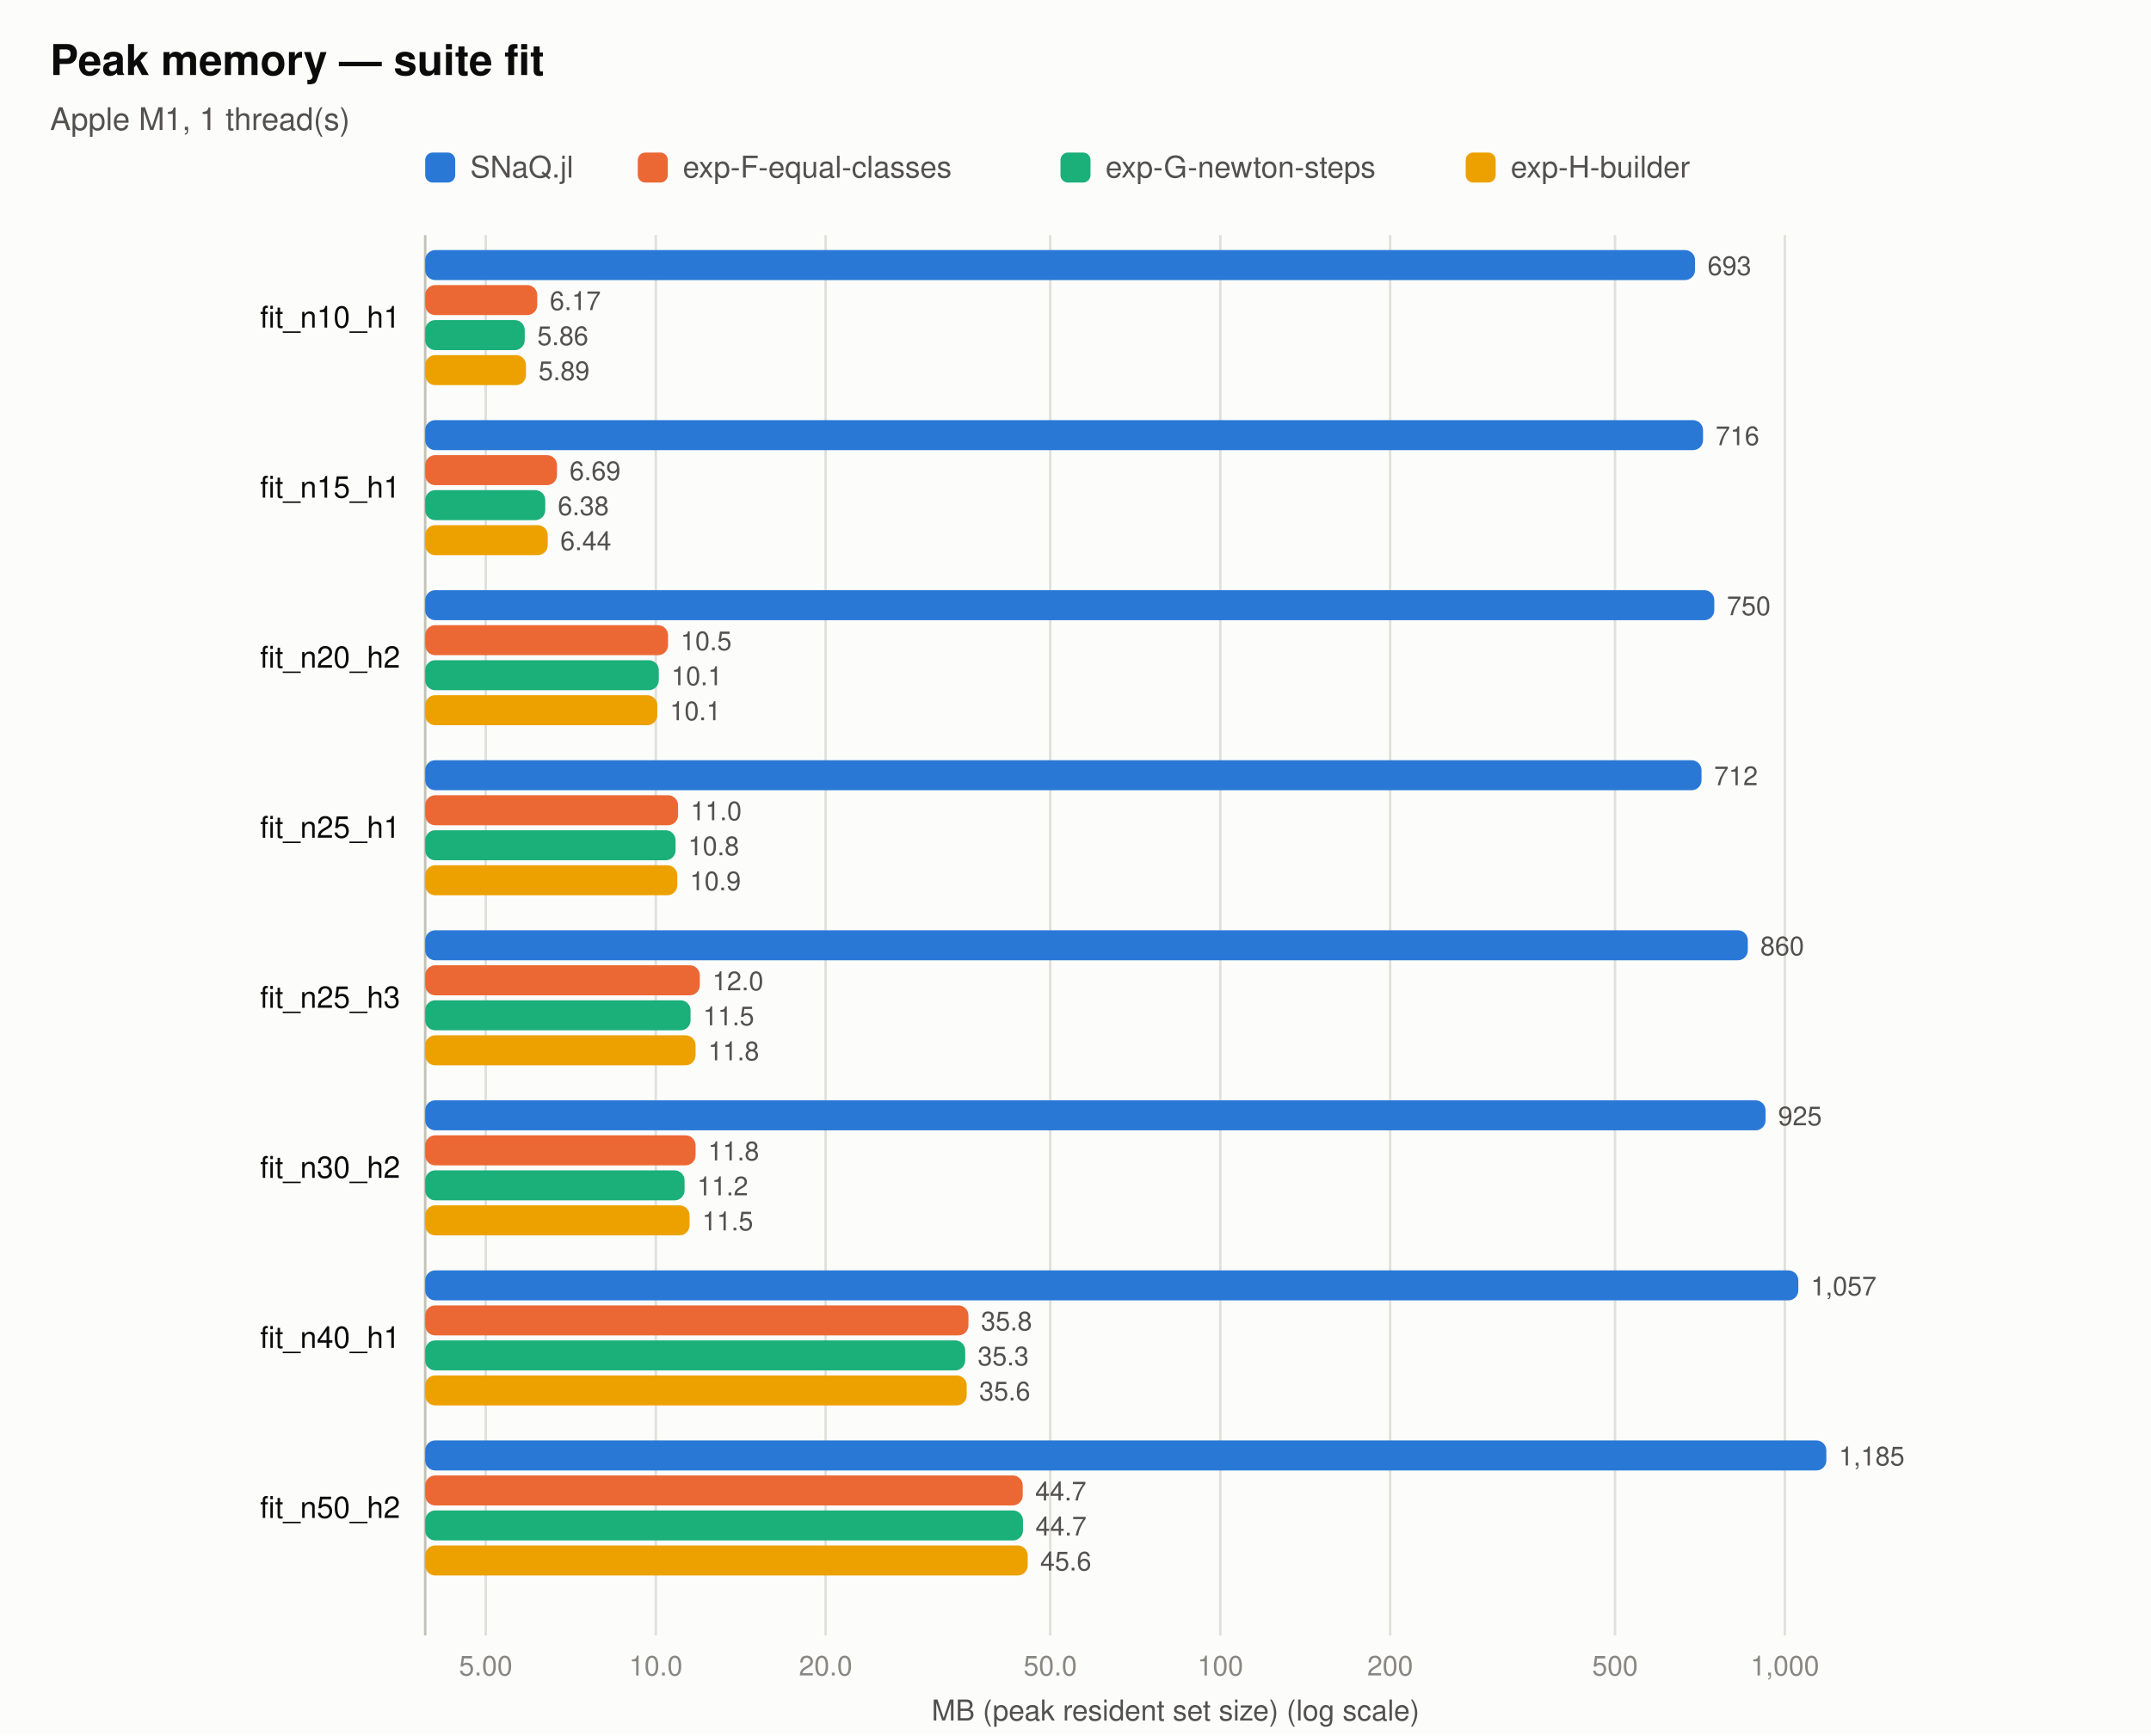
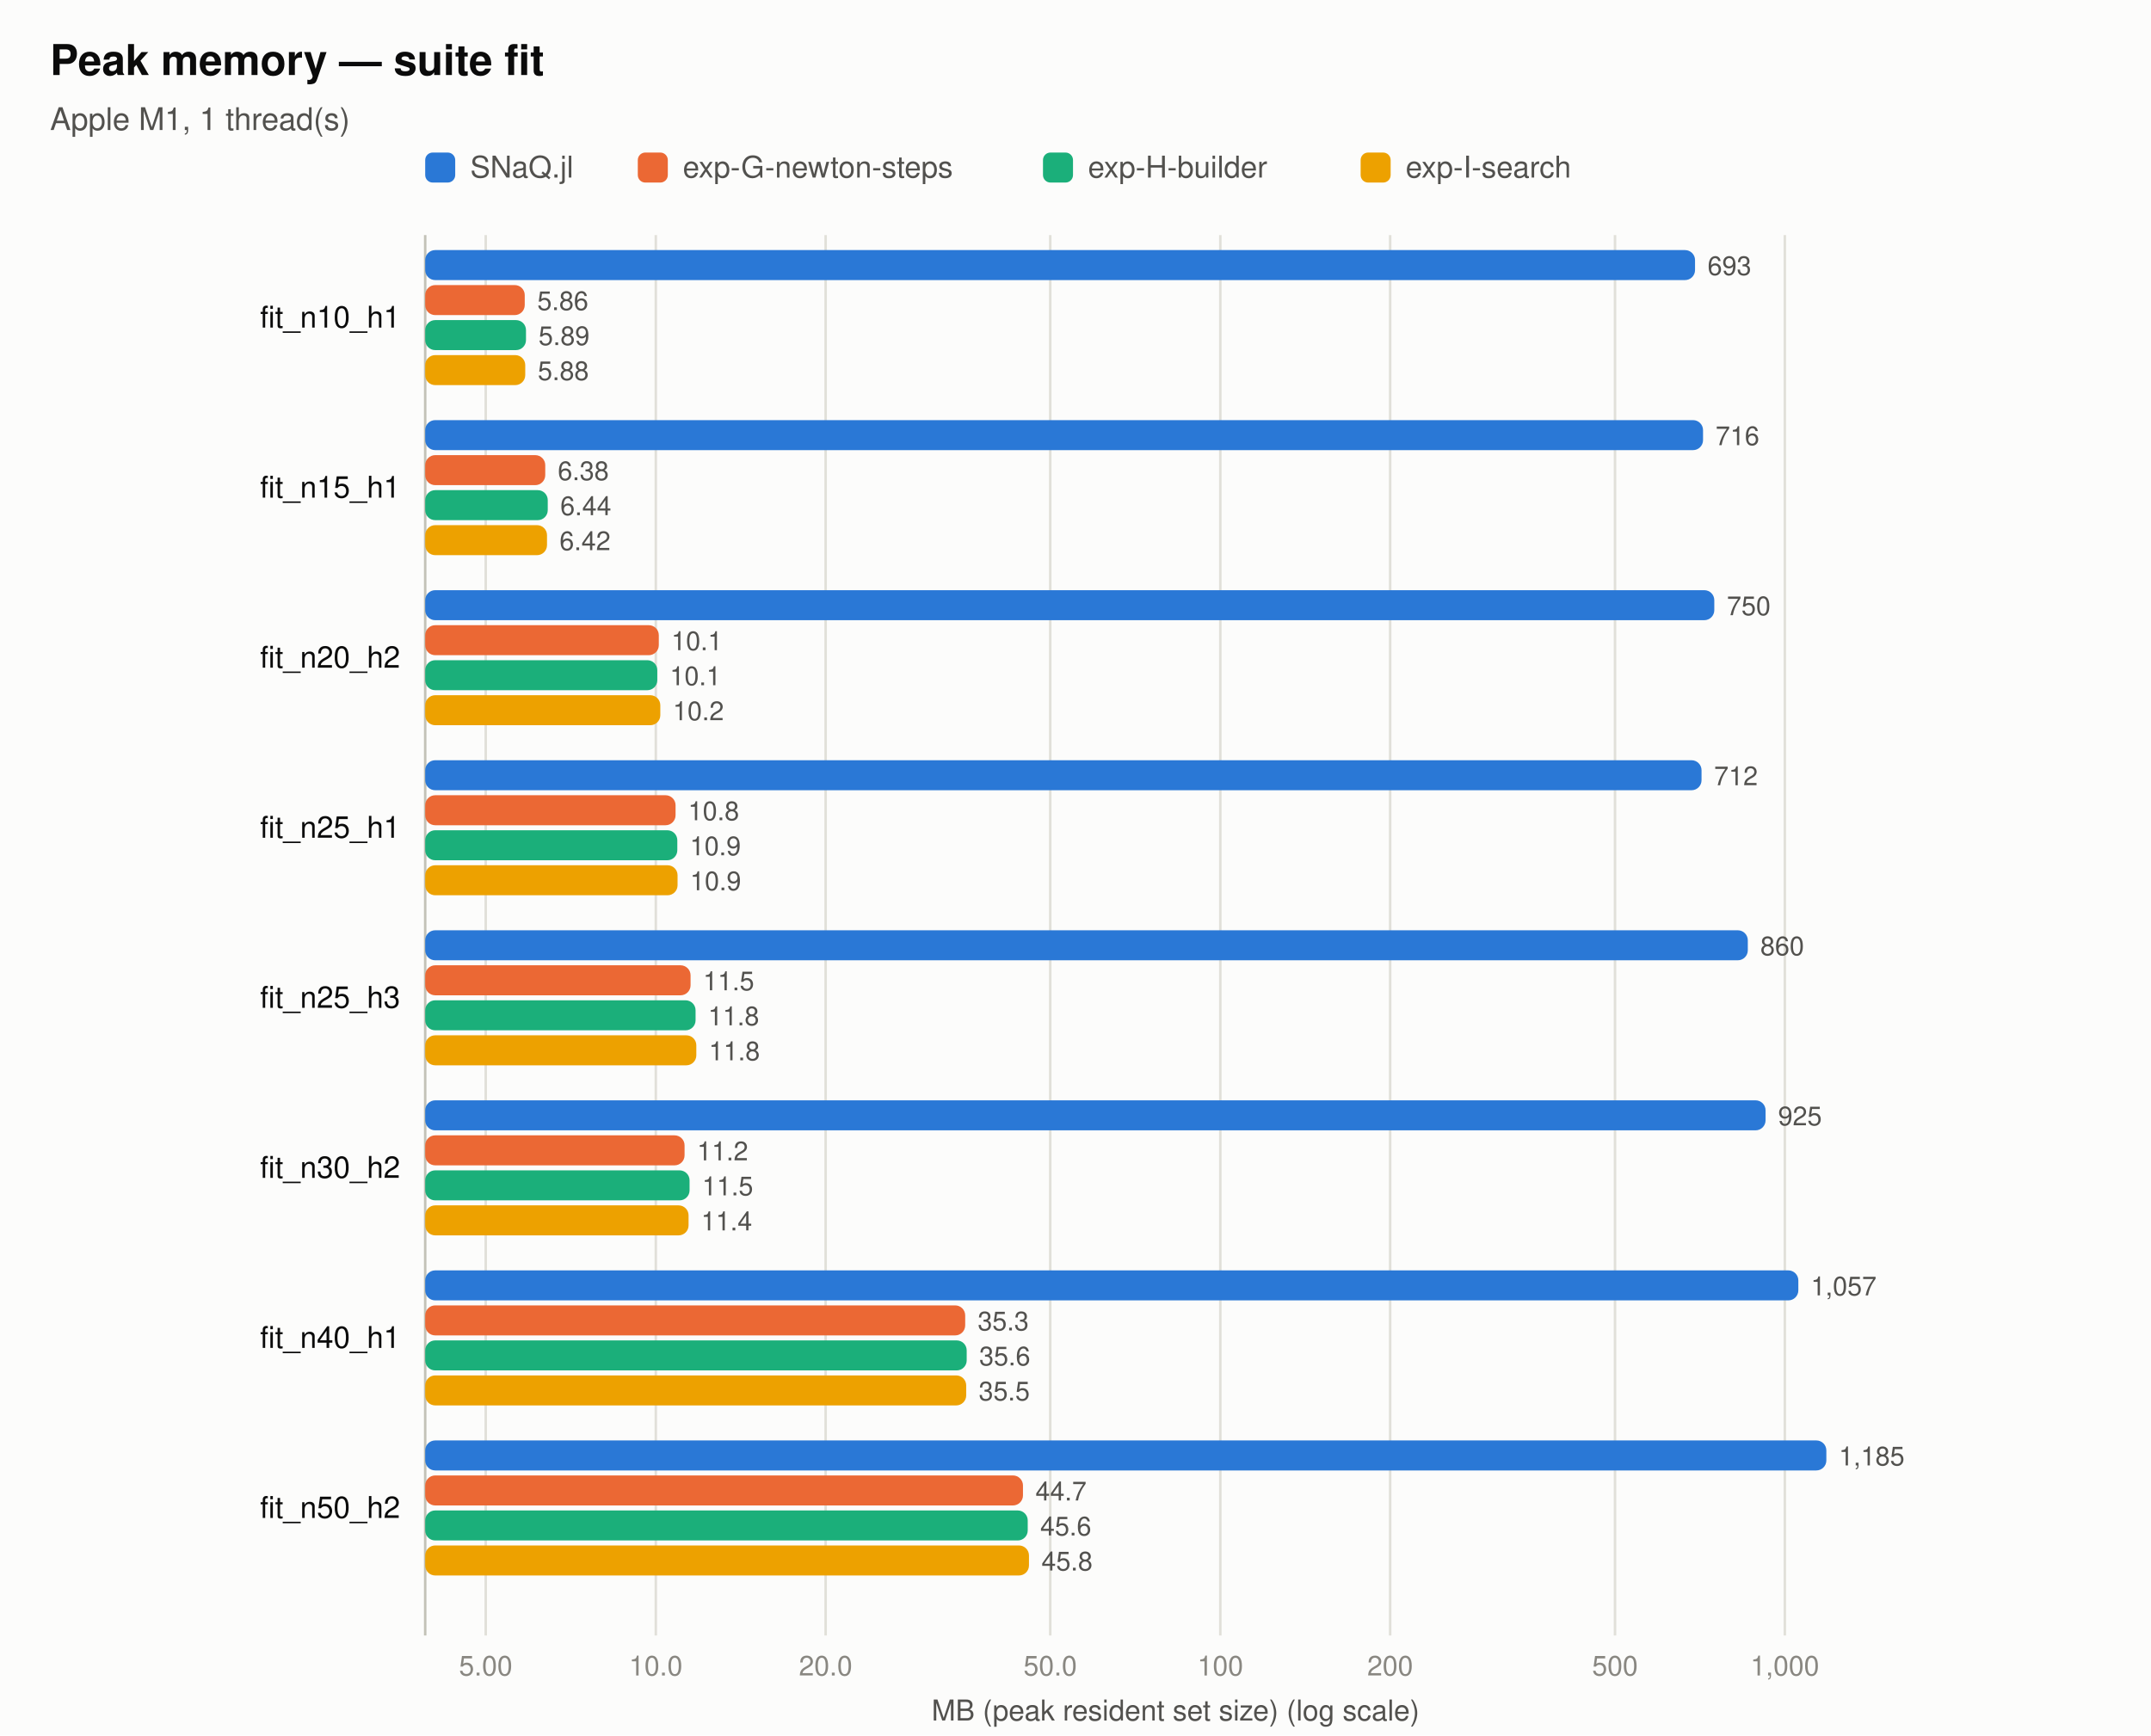
<svg xmlns="http://www.w3.org/2000/svg" width="860" height="694" viewBox="0 0 860 694" font-family="-apple-system, BlinkMacSystemFont, 'Segoe UI', Helvetica, Arial, sans-serif">
  <rect width="860" height="694" fill="#fcfcfb" />
  <text x="20" y="30" font-size="17" font-weight="600" fill="#0b0b0b">Peak memory — suite fit</text>
  <text x="20" y="52" font-size="12.5" fill="#52514e">Apple M1, 1 thread(s)</text>
  <rect x="170" y="61" width="12" height="12" rx="3" fill="#2a78d6" />
  <text x="188" y="71" font-size="12" fill="#52514e">SNaQ.jl</text>
  <rect x="255" y="61" width="12" height="12" rx="3" fill="#eb6834" />
-   <text x="273" y="71" font-size="12" fill="#52514e">exp-F-equal-classes</text>
-   <rect x="424" y="61" width="12" height="12" rx="3" fill="#1baf7a" />
-   <text x="442" y="71" font-size="12" fill="#52514e">exp-G-newton-steps</text>
-   <rect x="586" y="61" width="12" height="12" rx="3" fill="#eda100" />
-   <text x="604" y="71" font-size="12" fill="#52514e">exp-H-builder</text>
+   <text x="273" y="71" font-size="12" fill="#52514e">exp-G-newton-steps</text>
+   <rect x="417" y="61" width="12" height="12" rx="3" fill="#1baf7a" />
+   <text x="435" y="71" font-size="12" fill="#52514e">exp-H-builder</text>
+   <rect x="544" y="61" width="12" height="12" rx="3" fill="#eda100" />
+   <text x="562" y="71" font-size="12" fill="#52514e">exp-I-search</text>
  <line x1="194.2" y1="94" x2="194.2" y2="654" stroke="#e1e0d9" stroke-width="1" />
  <text x="194.2" y="670" font-size="11" fill="#898781" text-anchor="middle">5.00</text>
  <line x1="262.2" y1="94" x2="262.2" y2="654" stroke="#e1e0d9" stroke-width="1" />
  <text x="262.2" y="670" font-size="11" fill="#898781" text-anchor="middle">10.0</text>
  <line x1="330.1" y1="94" x2="330.1" y2="654" stroke="#e1e0d9" stroke-width="1" />
  <text x="330.1" y="670" font-size="11" fill="#898781" text-anchor="middle">20.0</text>
  <line x1="419.9" y1="94" x2="419.9" y2="654" stroke="#e1e0d9" stroke-width="1" />
  <text x="419.9" y="670" font-size="11" fill="#898781" text-anchor="middle">50.0</text>
  <line x1="487.9" y1="94" x2="487.9" y2="654" stroke="#e1e0d9" stroke-width="1" />
  <text x="487.9" y="670" font-size="11" fill="#898781" text-anchor="middle">100</text>
  <line x1="555.8" y1="94" x2="555.8" y2="654" stroke="#e1e0d9" stroke-width="1" />
  <text x="555.8" y="670" font-size="11" fill="#898781" text-anchor="middle">200</text>
  <line x1="645.7" y1="94" x2="645.7" y2="654" stroke="#e1e0d9" stroke-width="1" />
  <text x="645.7" y="670" font-size="11" fill="#898781" text-anchor="middle">500</text>
  <line x1="713.6" y1="94" x2="713.6" y2="654" stroke="#e1e0d9" stroke-width="1" />
  <text x="713.6" y="670" font-size="11" fill="#898781" text-anchor="middle">1,000</text>
  <text x="470.0" y="688" font-size="11.5" fill="#52514e" text-anchor="middle">MB (peak resident set size) (log scale)</text>
  <line x1="170.0" y1="94" x2="170.0" y2="654" stroke="#c3c2b7" stroke-width="1" />
  <text x="160" y="131.0" font-size="12" fill="#0b0b0b" text-anchor="end">fit_n10_h1</text>
  <g>
    <rect x="170.0" y="100" width="507.7" height="12" rx="4.0" fill="#2a78d6" />
  </g>
  <text x="682.7" y="110" font-size="10.5" fill="#52514e" text-anchor="start">693</text>
  <g>
-     <rect x="170.0" y="114" width="44.8" height="12" rx="4.0" fill="#eb6834" />
+     <rect x="170.0" y="114" width="39.8" height="12" rx="4.0" fill="#eb6834" />
  </g>
-   <text x="219.8" y="124" font-size="10.5" fill="#52514e" text-anchor="start">6.17</text>
+   <text x="214.8" y="124" font-size="10.5" fill="#52514e" text-anchor="start">5.86</text>
  <g>
-     <rect x="170.0" y="128" width="39.8" height="12" rx="4.0" fill="#1baf7a" />
+     <rect x="170.0" y="128" width="40.3" height="12" rx="4.0" fill="#1baf7a" />
  </g>
-   <text x="214.8" y="138" font-size="10.5" fill="#52514e" text-anchor="start">5.86</text>
+   <text x="215.3" y="138" font-size="10.5" fill="#52514e" text-anchor="start">5.89</text>
  <g>
-     <rect x="170.0" y="142" width="40.3" height="12" rx="4.0" fill="#eda100" />
+     <rect x="170.0" y="142" width="40.0" height="12" rx="4.0" fill="#eda100" />
  </g>
-   <text x="215.3" y="152" font-size="10.5" fill="#52514e" text-anchor="start">5.89</text>
+   <text x="215.0" y="152" font-size="10.5" fill="#52514e" text-anchor="start">5.88</text>
  <text x="160" y="199.0" font-size="12" fill="#0b0b0b" text-anchor="end">fit_n15_h1</text>
  <g>
    <rect x="170.0" y="168" width="510.9" height="12" rx="4.0" fill="#2a78d6" />
  </g>
  <text x="685.9" y="178" font-size="10.5" fill="#52514e" text-anchor="start">716</text>
  <g>
-     <rect x="170.0" y="182" width="52.7" height="12" rx="4.0" fill="#eb6834" />
+     <rect x="170.0" y="182" width="48.0" height="12" rx="4.0" fill="#eb6834" />
  </g>
-   <text x="227.7" y="192" font-size="10.5" fill="#52514e" text-anchor="start">6.69</text>
+   <text x="223.0" y="192" font-size="10.5" fill="#52514e" text-anchor="start">6.38</text>
  <g>
-     <rect x="170.0" y="196" width="48.0" height="12" rx="4.0" fill="#1baf7a" />
+     <rect x="170.0" y="196" width="49.0" height="12" rx="4.0" fill="#1baf7a" />
  </g>
-   <text x="223.0" y="206" font-size="10.5" fill="#52514e" text-anchor="start">6.38</text>
+   <text x="224.0" y="206" font-size="10.5" fill="#52514e" text-anchor="start">6.44</text>
  <g>
-     <rect x="170.0" y="210" width="49.0" height="12" rx="4.0" fill="#eda100" />
+     <rect x="170.0" y="210" width="48.7" height="12" rx="4.0" fill="#eda100" />
  </g>
-   <text x="224.0" y="220" font-size="10.5" fill="#52514e" text-anchor="start">6.44</text>
+   <text x="223.7" y="220" font-size="10.5" fill="#52514e" text-anchor="start">6.42</text>
  <text x="160" y="267.0" font-size="12" fill="#0b0b0b" text-anchor="end">fit_n20_h2</text>
  <g>
    <rect x="170.0" y="236" width="515.4" height="12" rx="4.0" fill="#2a78d6" />
  </g>
  <text x="690.4" y="246" font-size="10.5" fill="#52514e" text-anchor="start">750</text>
  <g>
-     <rect x="170.0" y="250" width="97.1" height="12" rx="4.0" fill="#eb6834" />
+     <rect x="170.0" y="250" width="93.4" height="12" rx="4.0" fill="#eb6834" />
  </g>
-   <text x="272.1" y="260" font-size="10.5" fill="#52514e" text-anchor="start">10.5</text>
+   <text x="268.4" y="260" font-size="10.5" fill="#52514e" text-anchor="start">10.1</text>
  <g>
-     <rect x="170.0" y="264" width="93.4" height="12" rx="4.0" fill="#1baf7a" />
+     <rect x="170.0" y="264" width="92.8" height="12" rx="4.0" fill="#1baf7a" />
  </g>
-   <text x="268.4" y="274" font-size="10.5" fill="#52514e" text-anchor="start">10.1</text>
+   <text x="267.8" y="274" font-size="10.5" fill="#52514e" text-anchor="start">10.1</text>
  <g>
-     <rect x="170.0" y="278" width="92.8" height="12" rx="4.0" fill="#eda100" />
+     <rect x="170.0" y="278" width="94.0" height="12" rx="4.0" fill="#eda100" />
  </g>
-   <text x="267.8" y="288" font-size="10.5" fill="#52514e" text-anchor="start">10.1</text>
+   <text x="269.0" y="288" font-size="10.5" fill="#52514e" text-anchor="start">10.2</text>
  <text x="160" y="335.0" font-size="12" fill="#0b0b0b" text-anchor="end">fit_n25_h1</text>
  <g>
    <rect x="170.0" y="304" width="510.3" height="12" rx="4.0" fill="#2a78d6" />
  </g>
  <text x="685.3" y="314" font-size="10.5" fill="#52514e" text-anchor="start">712</text>
  <g>
-     <rect x="170.0" y="318" width="101.1" height="12" rx="4.0" fill="#eb6834" />
+     <rect x="170.0" y="318" width="100.1" height="12" rx="4.0" fill="#eb6834" />
  </g>
-   <text x="276.1" y="328" font-size="10.5" fill="#52514e" text-anchor="start">11.0</text>
+   <text x="275.1" y="328" font-size="10.5" fill="#52514e" text-anchor="start">10.8</text>
  <g>
-     <rect x="170.0" y="332" width="100.1" height="12" rx="4.0" fill="#1baf7a" />
+     <rect x="170.0" y="332" width="100.8" height="12" rx="4.0" fill="#1baf7a" />
  </g>
-   <text x="275.1" y="342" font-size="10.5" fill="#52514e" text-anchor="start">10.8</text>
+   <text x="275.8" y="342" font-size="10.5" fill="#52514e" text-anchor="start">10.9</text>
  <g>
-     <rect x="170.0" y="346" width="100.8" height="12" rx="4.0" fill="#eda100" />
+     <rect x="170.0" y="346" width="100.9" height="12" rx="4.0" fill="#eda100" />
  </g>
-   <text x="275.8" y="356" font-size="10.5" fill="#52514e" text-anchor="start">10.9</text>
+   <text x="275.9" y="356" font-size="10.5" fill="#52514e" text-anchor="start">10.9</text>
  <text x="160" y="403.0" font-size="12" fill="#0b0b0b" text-anchor="end">fit_n25_h3</text>
  <g>
    <rect x="170.0" y="372" width="528.8" height="12" rx="4.0" fill="#2a78d6" />
  </g>
  <text x="703.8" y="382" font-size="10.5" fill="#52514e" text-anchor="start">860</text>
  <g>
-     <rect x="170.0" y="386" width="109.8" height="12" rx="4.0" fill="#eb6834" />
+     <rect x="170.0" y="386" width="106.1" height="12" rx="4.0" fill="#eb6834" />
  </g>
-   <text x="284.8" y="396" font-size="10.5" fill="#52514e" text-anchor="start">12.0</text>
+   <text x="281.1" y="396" font-size="10.5" fill="#52514e" text-anchor="start">11.5</text>
  <g>
-     <rect x="170.0" y="400" width="106.1" height="12" rx="4.0" fill="#1baf7a" />
+     <rect x="170.0" y="400" width="108.1" height="12" rx="4.0" fill="#1baf7a" />
  </g>
-   <text x="281.1" y="410" font-size="10.5" fill="#52514e" text-anchor="start">11.5</text>
+   <text x="283.1" y="410" font-size="10.5" fill="#52514e" text-anchor="start">11.8</text>
  <g>
-     <rect x="170.0" y="414" width="108.1" height="12" rx="4.0" fill="#eda100" />
+     <rect x="170.0" y="414" width="108.4" height="12" rx="4.0" fill="#eda100" />
  </g>
-   <text x="283.1" y="424" font-size="10.5" fill="#52514e" text-anchor="start">11.8</text>
+   <text x="283.4" y="424" font-size="10.5" fill="#52514e" text-anchor="start">11.8</text>
  <text x="160" y="471.0" font-size="12" fill="#0b0b0b" text-anchor="end">fit_n30_h2</text>
  <g>
    <rect x="170.0" y="440" width="535.9" height="12" rx="4.0" fill="#2a78d6" />
  </g>
  <text x="710.9" y="450" font-size="10.5" fill="#52514e" text-anchor="start">925</text>
  <g>
-     <rect x="170.0" y="454" width="108.1" height="12" rx="4.0" fill="#eb6834" />
+     <rect x="170.0" y="454" width="103.7" height="12" rx="4.0" fill="#eb6834" />
  </g>
-   <text x="283.1" y="464" font-size="10.5" fill="#52514e" text-anchor="start">11.8</text>
+   <text x="278.7" y="464" font-size="10.5" fill="#52514e" text-anchor="start">11.2</text>
  <g>
-     <rect x="170.0" y="468" width="103.7" height="12" rx="4.0" fill="#1baf7a" />
+     <rect x="170.0" y="468" width="105.7" height="12" rx="4.0" fill="#1baf7a" />
  </g>
-   <text x="278.7" y="478" font-size="10.5" fill="#52514e" text-anchor="start">11.2</text>
+   <text x="280.7" y="478" font-size="10.5" fill="#52514e" text-anchor="start">11.5</text>
  <g>
-     <rect x="170.0" y="482" width="105.7" height="12" rx="4.0" fill="#eda100" />
+     <rect x="170.0" y="482" width="105.3" height="12" rx="4.0" fill="#eda100" />
  </g>
-   <text x="280.7" y="492" font-size="10.5" fill="#52514e" text-anchor="start">11.5</text>
+   <text x="280.3" y="492" font-size="10.5" fill="#52514e" text-anchor="start">11.4</text>
  <text x="160" y="539.0" font-size="12" fill="#0b0b0b" text-anchor="end">fit_n40_h1</text>
  <g>
    <rect x="170.0" y="508" width="549.0" height="12" rx="4.0" fill="#2a78d6" />
  </g>
  <text x="724.0" y="518" font-size="10.5" fill="#52514e" text-anchor="start">1,057</text>
  <g>
-     <rect x="170.0" y="522" width="217.2" height="12" rx="4.0" fill="#eb6834" />
+     <rect x="170.0" y="522" width="215.9" height="12" rx="4.0" fill="#eb6834" />
  </g>
-   <text x="392.2" y="532" font-size="10.5" fill="#52514e" text-anchor="start">35.8</text>
+   <text x="390.9" y="532" font-size="10.5" fill="#52514e" text-anchor="start">35.3</text>
  <g>
-     <rect x="170.0" y="536" width="215.9" height="12" rx="4.0" fill="#1baf7a" />
+     <rect x="170.0" y="536" width="216.5" height="12" rx="4.0" fill="#1baf7a" />
  </g>
-   <text x="390.9" y="546" font-size="10.5" fill="#52514e" text-anchor="start">35.3</text>
+   <text x="391.5" y="546" font-size="10.5" fill="#52514e" text-anchor="start">35.6</text>
  <g>
-     <rect x="170.0" y="550" width="216.5" height="12" rx="4.0" fill="#eda100" />
+     <rect x="170.0" y="550" width="216.3" height="12" rx="4.0" fill="#eda100" />
  </g>
-   <text x="391.5" y="560" font-size="10.5" fill="#52514e" text-anchor="start">35.6</text>
+   <text x="391.3" y="560" font-size="10.5" fill="#52514e" text-anchor="start">35.5</text>
  <text x="160" y="607.0" font-size="12" fill="#0b0b0b" text-anchor="end">fit_n50_h2</text>
  <g>
    <rect x="170.0" y="576" width="560.2" height="12" rx="4.0" fill="#2a78d6" />
  </g>
  <text x="735.2" y="586" font-size="10.5" fill="#52514e" text-anchor="start">1,185</text>
  <g>
-     <rect x="170.0" y="590" width="238.9" height="12" rx="4.0" fill="#eb6834" />
+     <rect x="170.0" y="590" width="239.0" height="12" rx="4.0" fill="#eb6834" />
  </g>
-   <text x="413.9" y="600" font-size="10.5" fill="#52514e" text-anchor="start">44.7</text>
+   <text x="414.0" y="600" font-size="10.5" fill="#52514e" text-anchor="start">44.7</text>
  <g>
-     <rect x="170.0" y="604" width="239.0" height="12" rx="4.0" fill="#1baf7a" />
+     <rect x="170.0" y="604" width="240.9" height="12" rx="4.0" fill="#1baf7a" />
  </g>
-   <text x="414.0" y="614" font-size="10.5" fill="#52514e" text-anchor="start">44.7</text>
+   <text x="415.9" y="614" font-size="10.5" fill="#52514e" text-anchor="start">45.6</text>
  <g>
-     <rect x="170.0" y="618" width="240.9" height="12" rx="4.0" fill="#eda100" />
+     <rect x="170.0" y="618" width="241.4" height="12" rx="4.0" fill="#eda100" />
  </g>
-   <text x="415.9" y="628" font-size="10.5" fill="#52514e" text-anchor="start">45.6</text>
+   <text x="416.4" y="628" font-size="10.5" fill="#52514e" text-anchor="start">45.8</text>
</svg>
